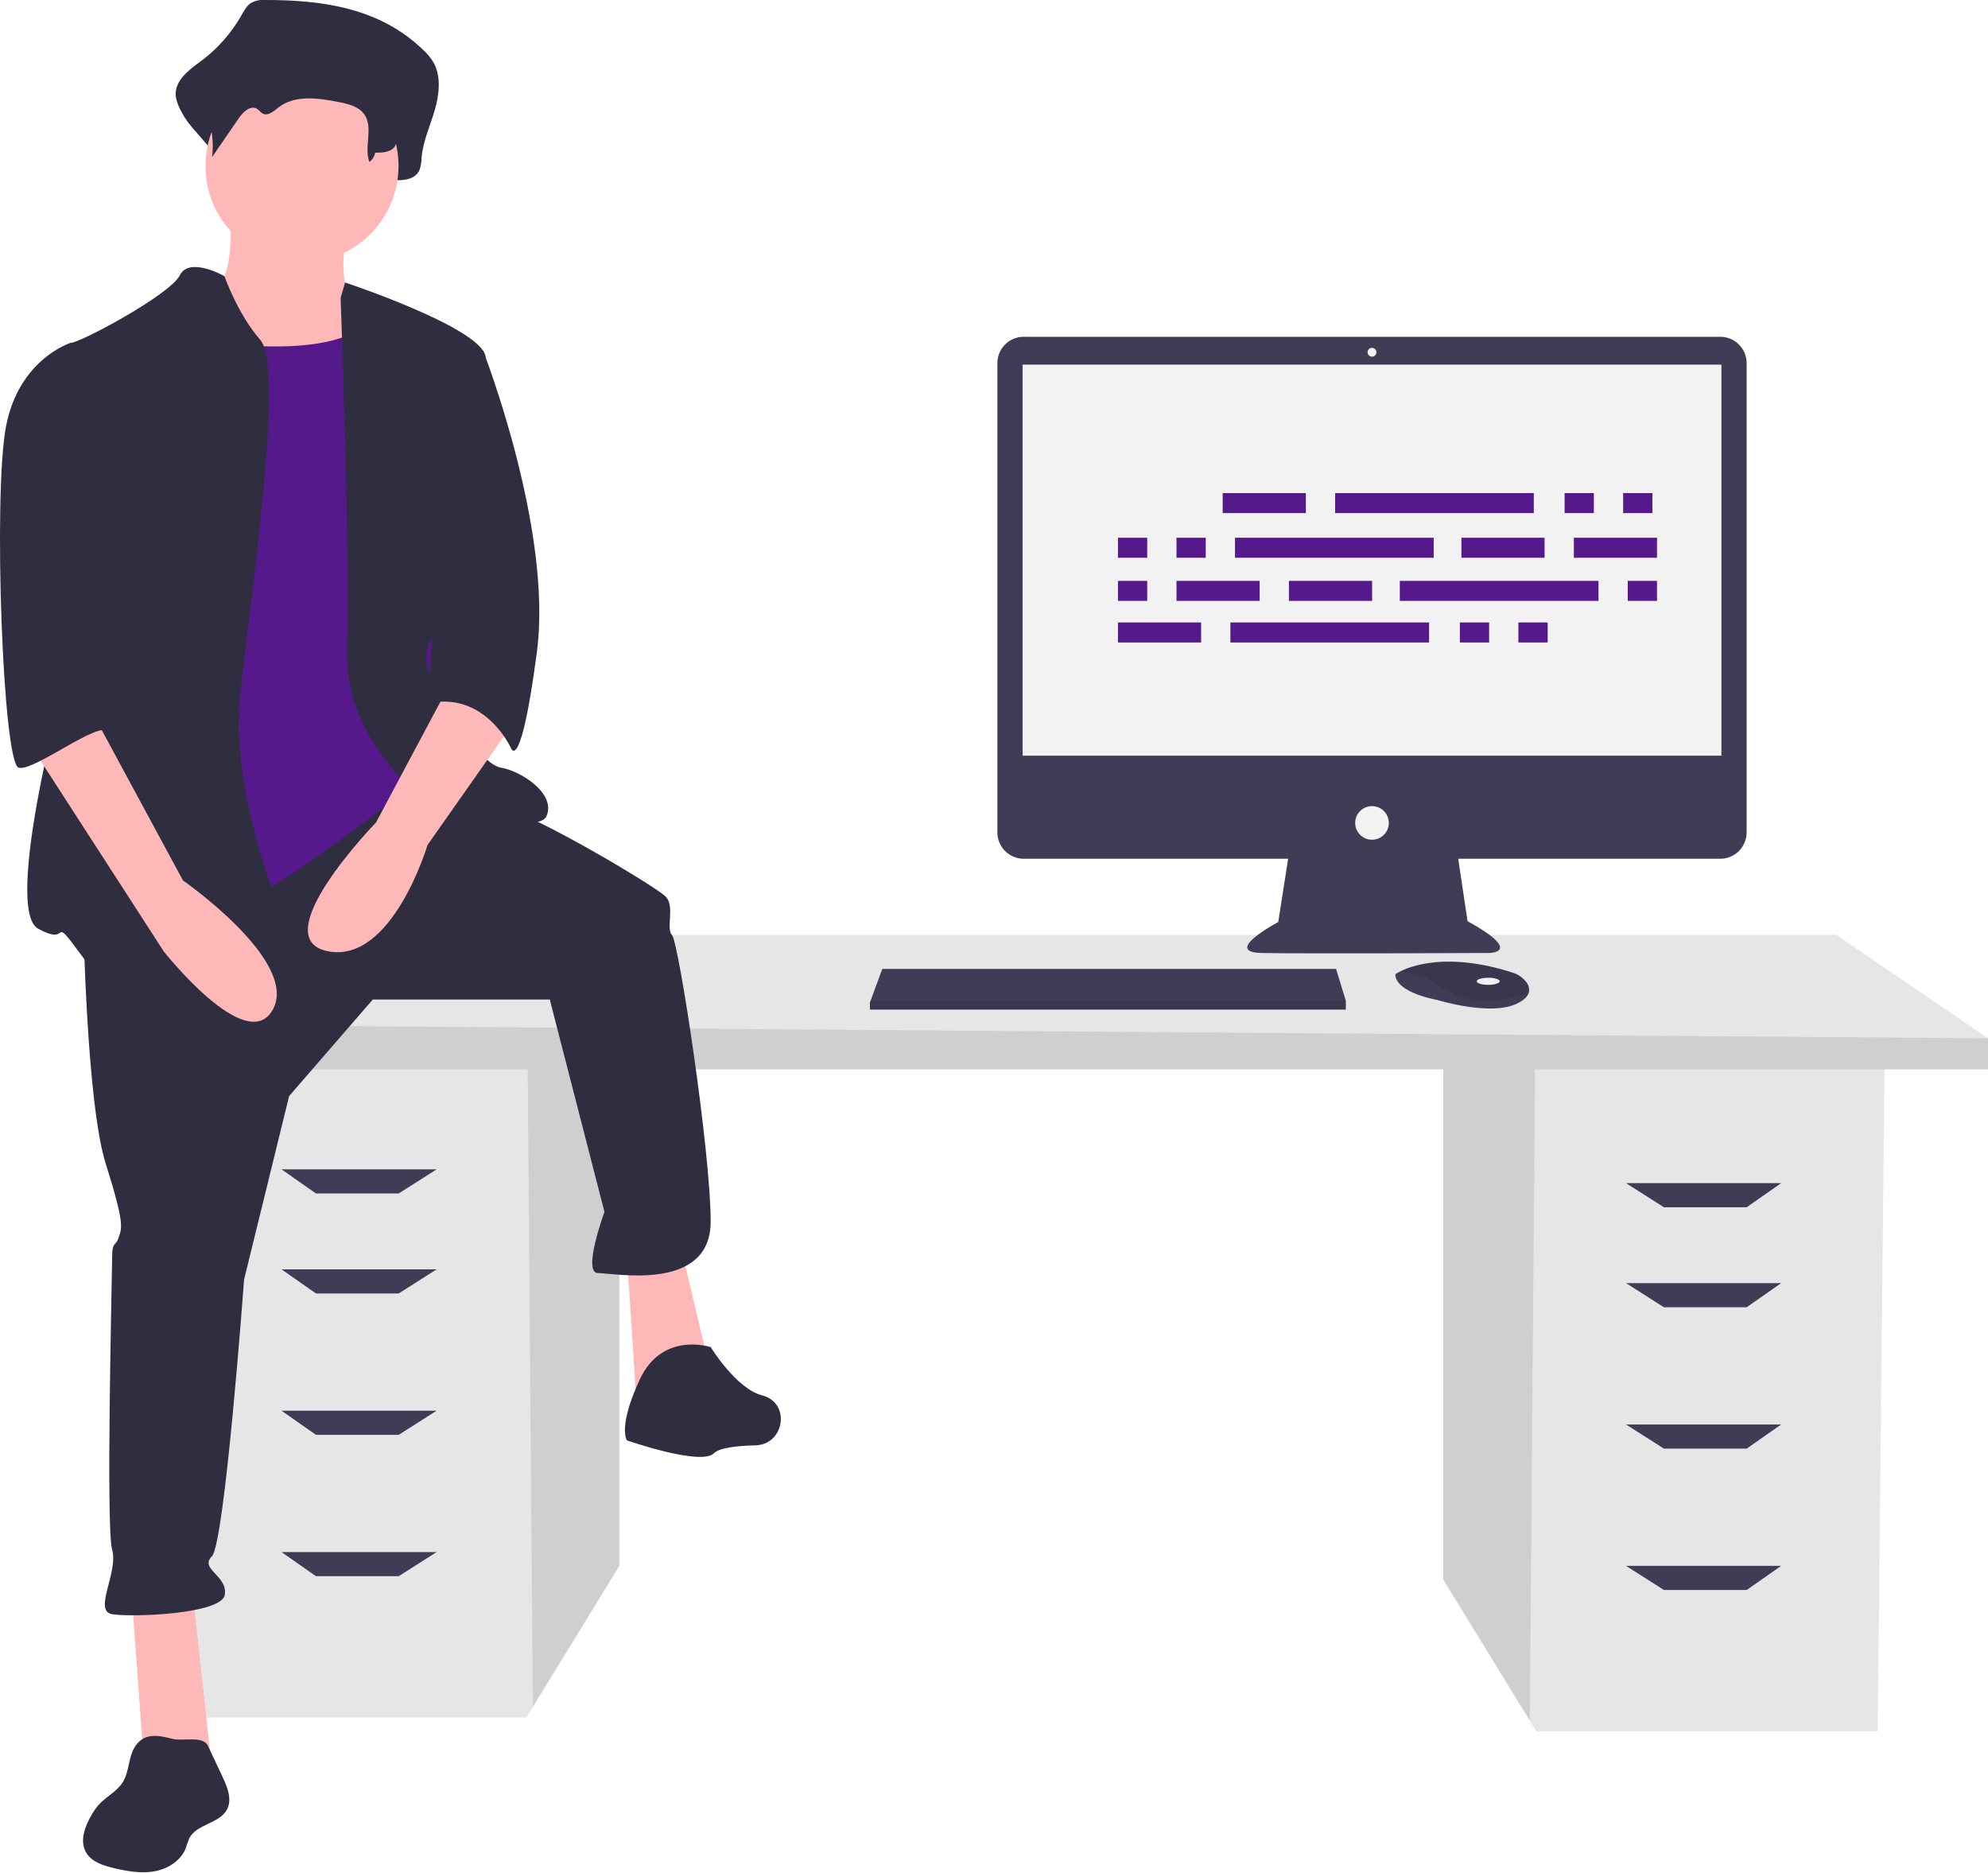
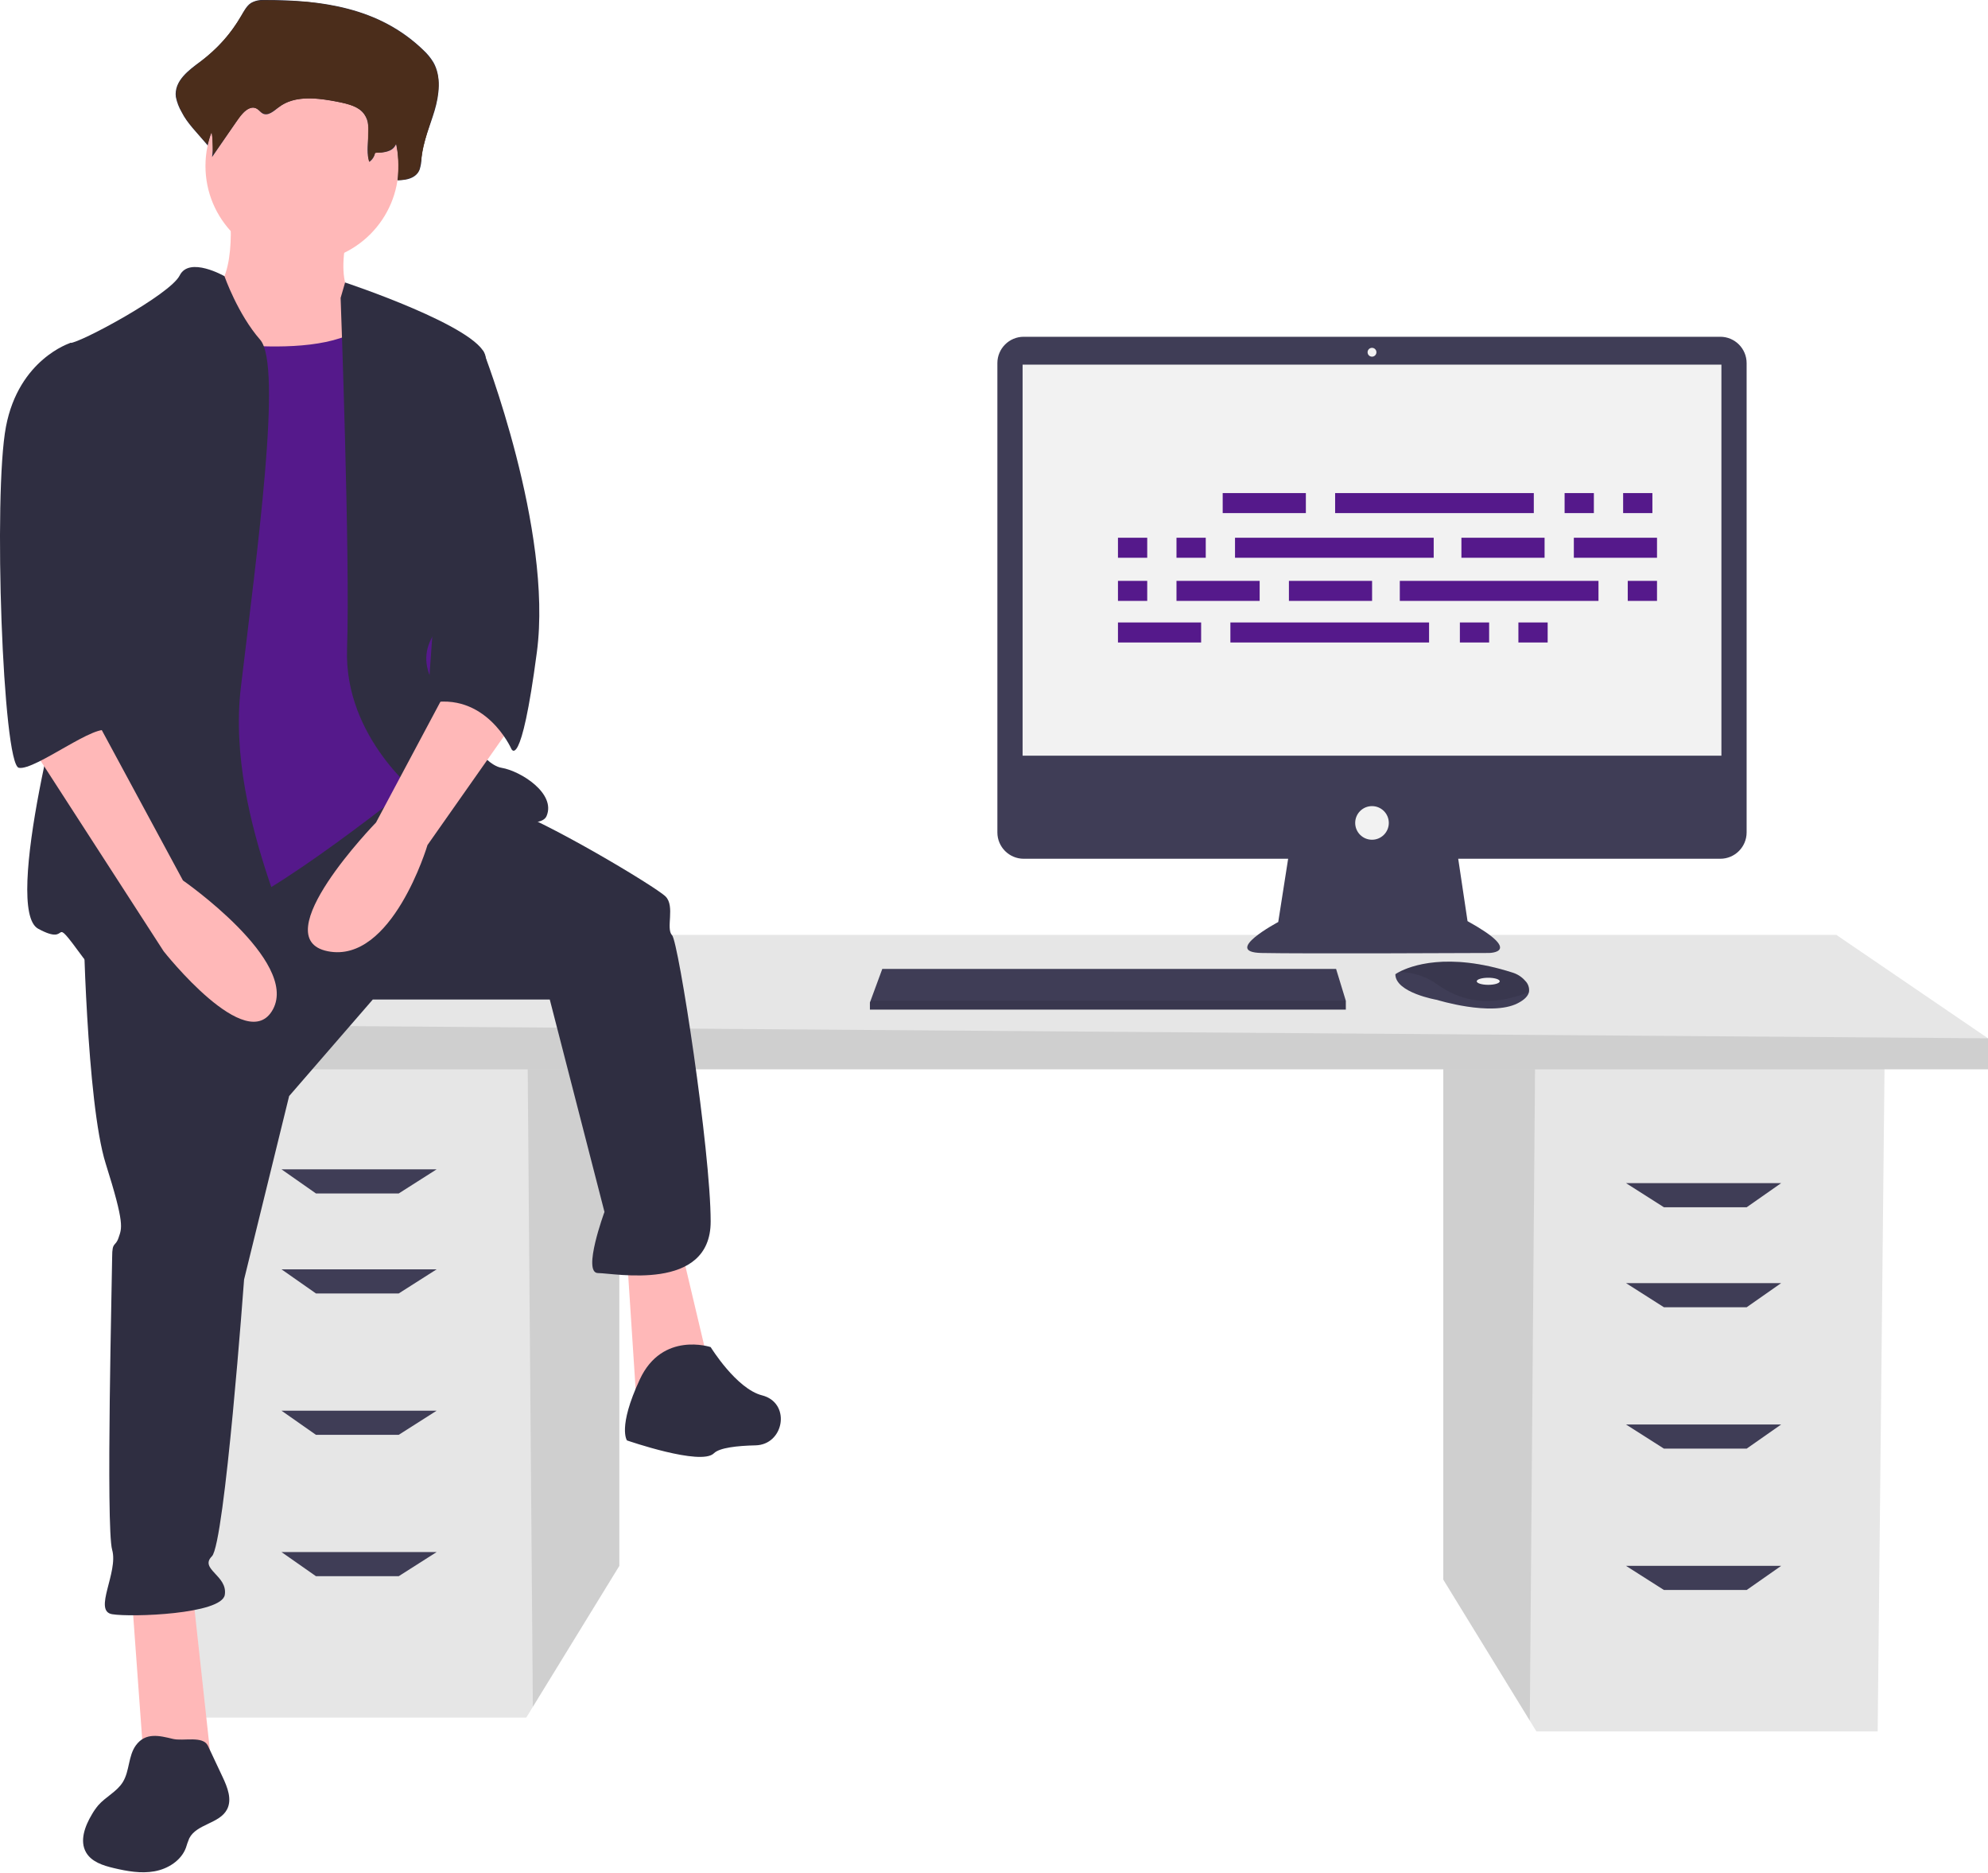
- <svg xmlns="http://www.w3.org/2000/svg" id="b52d7e2d-d80f-4111-b6ed-d15502ee1edd" data-name="Layer 1" width="711.188" height="669.683" viewBox="0 0 711.188 669.683">
-   <polygon points="516.326 380.018 516.326 565.013 547.27 615.443 549.625 619.279 671.722 619.279 674.189 380.018 516.326 380.018" fill="#e6e6e6" />
-   <polygon points="516.326 380.018 516.326 565.013 547.27 615.443 549.169 380.018 516.326 380.018" opacity="0.1" />
-   <polygon points="221.566 375.084 221.566 560.08 190.622 610.51 188.267 614.345 66.17 614.345 63.703 375.084 221.566 375.084" fill="#e6e6e6" />
-   <polygon points="221.566 375.084 221.566 560.08 190.622 610.51 188.723 375.084 221.566 375.084" opacity="0.1" />
-   <polygon points="711.188 371.385 711.188 382.484 47.67 382.484 47.67 366.451 109.335 334.385 656.923 334.385 711.188 371.385" fill="#e6e6e6" />
-   <polygon points="711.188 371.385 711.188 382.484 47.67 382.484 47.67 366.451 711.188 371.385" opacity="0.1" />
-   <polygon points="142.635 426.883 113.035 426.883 100.702 418.25 156.201 418.25 142.635 426.883" fill="#3f3d56" />
-   <polygon points="142.635 462.649 113.035 462.649 100.702 454.016 156.201 454.016 142.635 462.649" fill="#3f3d56" />
-   <polygon points="142.635 513.215 113.035 513.215 100.702 504.581 156.201 504.581 142.635 513.215" fill="#3f3d56" />
-   <polygon points="142.635 563.78 113.035 563.78 100.702 555.147 156.201 555.147 142.635 563.78" fill="#3f3d56" />
-   <polygon points="595.257 431.816 624.857 431.816 637.19 423.183 581.691 423.183 595.257 431.816" fill="#3f3d56" />
-   <polygon points="595.257 467.582 624.857 467.582 637.19 458.949 581.691 458.949 595.257 467.582" fill="#3f3d56" />
-   <polygon points="595.257 518.148 624.857 518.148 637.19 509.515 581.691 509.515 595.257 518.148" fill="#3f3d56" />
-   <polygon points="595.257 568.713 624.857 568.713 637.19 560.08 581.691 560.08 595.257 568.713" fill="#3f3d56" />
-   <path d="M859.82,235.615H610.634a9.423,9.423,0,0,0-9.424,9.424V412.897a9.423,9.423,0,0,0,9.424,9.424h94.593l-3.544,22.626s-20.253,10.759-6.013,11.076,81.328,0,81.328,0,12.974,0-7.595-11.392l-3.334-22.31h93.75a9.423,9.423,0,0,0,9.424-9.424V245.039A9.423,9.423,0,0,0,859.82,235.615Z" transform="translate(-244.406 -115.1587)" fill="#3f3d56" />
-   <rect x="365.823" y="130.424" width="249.996" height="139.871" fill="#f2f2f2" />
-   <circle cx="490.821" cy="125.994" r="1.582" fill="#f2f2f2" />
-   <circle cx="490.821" cy="294.346" r="6.013" fill="#f2f2f2" />
-   <polygon points="481.452 357.952 481.452 361.117 311.202 361.117 311.202 358.585 311.436 357.952 315.632 346.56 477.971 346.56 481.452 357.952" fill="#3f3d56" />
-   <path d="M791.376,470.013c-.31,1.326-1.481,2.725-4.127,4.047-9.493,4.747-28.797-1.266-28.797-1.266s-14.873-2.532-14.873-9.177a11.866,11.866,0,0,1,1.304-.775c3.991-2.112,17.225-7.322,40.691.221a9.786,9.786,0,0,1,4.46,2.923A4.667,4.667,0,0,1,791.376,470.013Z" transform="translate(-244.406 -115.1587)" fill="#3f3d56" />
-   <path d="M791.376,470.013c-11.62,4.452-21.977,4.785-32.607-2.598a23.343,23.343,0,0,0-13.886-4.573c3.991-2.112,17.225-7.322,40.691.221a9.786,9.786,0,0,1,4.46,2.923A4.667,4.667,0,0,1,791.376,470.013Z" transform="translate(-244.406 -115.1587)" opacity="0.1" />
-   <ellipse cx="532.4" cy="350.99" rx="4.114" ry="1.266" fill="#f2f2f2" />
-   <polygon points="481.452 357.952 481.452 361.117 311.202 361.117 311.202 358.585 311.436 357.952 481.452 357.952" opacity="0.1" />
-   <path d="M339.068,115.159a8.554,8.554,0,0,0-4.961,1.108c-1.476,1.011-2.406,2.782-3.356,4.429a52.986,52.986,0,0,1-14.434,16.305c-4.289,3.142-9.742,7.06-9.008,12.853a17.372,17.372,0,0,0,2.091,5.426c3.957,7.987,14.754,14.159,13.692,23.273,3.931-6.581-1.327-9.835,2.604-16.416,1.872-3.134,5.124-6.672,7.951-4.704.946.659,1.568,1.841,2.553,2.419,2.351,1.38,4.853-1.258,6.934-3.126,7.177-6.443,17.383-4.755,26.314-2.747,4.216.948,8.847,2.191,11.34,6.221,3.277,5.298-3.113,11.02-4.728,17.01a3.264,3.264,0,0,0,3.503,4.062c2.68-.264,5.854-.481,6.013-1.657,3.372.12,7.503-.262,8.947-3.772a14.762,14.762,0,0,0,.693-4.293c.53-5.897,3.033-11.277,4.691-16.89s2.379-12.191-.419-17.167a19.864,19.864,0,0,0-3.666-4.456C379.94,117.67,359.063,115.136,339.068,115.159Z" transform="translate(-244.406 -115.1587)" fill="#2f2e41" />
-   <path d="M326.544,190.064s3.453,28.778-9.209,31.081,11.511,41.441,11.511,41.441l57.557,6.907-13.814-46.045s-9.209-3.453-3.453-26.476S326.544,190.064,326.544,190.064Z" transform="translate(-244.406 -115.1587)" fill="#ffb8b8" />
-   <polygon points="47.028 569.318 51.633 632.631 75.806 632.631 68.9 569.318 47.028 569.318" fill="#ffb8b8" />
-   <polygon points="224.303 449.6 227.756 502.552 254.233 491.041 243.872 447.298 224.303 449.6" fill="#ffb8b8" />
-   <path d="M274.167,442.738s1.151,66.766,8.058,88.637,5.756,23.023,4.605,26.476-2.302,1.151-2.302,6.907-2.302,96.695,0,104.753-6.907,21.872,0,23.023,39.139,0,40.29-6.907-9.209-9.209-4.605-13.814,11.511-98.998,11.511-98.998l16.116-65.615,29.93-34.534H441.082l19.569,75.975s-8.058,21.872-2.302,21.872,40.29,6.907,40.29-18.418S487.127,451.947,484.825,449.645s1.151-10.36-2.302-13.814-43.743-27.627-58.708-32.232S387.857,393.515,387.857,393.515Z" transform="translate(-244.406 -115.1587)" fill="#2f2e41" />
-   <path d="M498.639,596.991s-17.267-5.756-25.325,11.511-4.605,21.872-4.605,21.872,26.476,9.209,31.081,4.605c2.003-2.003,8.365-2.699,14.913-2.846,9.973-.224,12.626-14.333,3.207-17.619q-.421-.147-.853-.255C507.848,611.955,498.639,596.991,498.639,596.991Z" transform="translate(-244.406 -115.1587)" fill="#2f2e41" />
-   <circle cx="108.038" cy="59.365" r="34.534" fill="#ffb8b8" />
-   <path d="M307.55,235.534s56.406,11.511,70.219-6.907,19.569,51.801,19.569,51.801l6.907,73.673-10.36,40.29s-54.103,43.743-71.37,47.197-43.743,5.756-43.743,5.756,8.058-127.776,8.058-130.078S307.55,235.534,307.55,235.534Z" transform="translate(-244.406 -115.1587)" fill="#55198b" />
-   <path d="M324.704,213.945s-12.55-7.189-16.003-.282S273.016,237.836,269.562,237.836s6.907,95.544,2.302,107.056S245.389,440.436,258.051,447.343s3.453-6.907,16.116,10.36,74.824,17.267,78.277,10.36-27.627-58.708-21.872-107.056,14.965-115.114,6.907-124.323S324.704,213.945,324.704,213.945Z" transform="translate(-244.406 -115.1587)" fill="#2f2e41" />
-   <path d="M366.258,221.72l1.603-5.518s47.895,15.878,50.198,26.238,1.151,82.882-6.907,88.637-19.569,14.965-11.511,28.778,17.267,28.778,24.174,29.93,19.569,9.209,16.116,17.267-44.894-6.907-44.894-6.907-27.627-20.72-26.476-52.952S366.258,221.72,366.258,221.72Z" transform="translate(-244.406 -115.1587)" fill="#2f2e41" />
-   <path d="M406.548,357.554l-27.627,51.801s-40.29,41.441-17.267,46.045,35.685-37.987,35.685-37.987l29.93-42.592Z" transform="translate(-244.406 -115.1587)" fill="#ffb8b8" />
-   <path d="M340.75,124.195a7.838,7.838,0,0,0-4.039.783,9.413,9.413,0,0,0-2.732,3.131,39.773,39.773,0,0,1-11.75,11.524c-3.491,2.221-7.93,4.99-7.333,9.084a11.359,11.359,0,0,0,1.702,3.835,30.163,30.163,0,0,1,3.665,18.801l9.6-13.954c1.524-2.215,4.171-4.715,6.472-3.324.77.466,1.276,1.301,2.078,1.71,1.914.975,3.95-.889,5.644-2.21,5.842-4.554,14.15-3.361,21.421-1.942,3.432.67,7.202,1.549,9.231,4.397,3.372,4.733-.149,11.572,1.819,17.04a5.023,5.023,0,0,0,2.079-3.317c2.745.085,6.107-.185,7.283-2.666a9.188,9.188,0,0,0,.564-3.034c.432-4.168,2.469-7.971,3.819-11.938s1.937-8.616-.341-12.133a14.681,14.681,0,0,0-2.984-3.149C374.022,125.97,357.027,124.178,340.75,124.195Z" transform="translate(-244.406 -115.1587)" fill="#2f2e41" />
-   <path d="M406.548,237.836l10.725,2.847s24.96,63.919,19.204,107.662-9.209,34.534-9.209,34.534-9.209-20.72-29.93-16.116Z" transform="translate(-244.406 -115.1587)" fill="#2f2e41" />
-   <path d="M293.029,739.422c-2.776,3.772-2.219,9.165-4.678,13.151-2.131,3.455-6.148,5.267-8.814,8.329a22.326,22.326,0,0,0-2.266,3.26c-2.473,4.143-4.483,9.452-2.048,13.616,1.959,3.35,6.078,4.66,9.855,5.552,4.774,1.128,9.734,2.031,14.564,1.169s9.549-3.819,11.271-8.412a32.5,32.5,0,0,1,1.205-3.401c2.617-5.153,10.827-5.209,13.506-10.33,1.875-3.584.151-7.916-1.571-11.576l-5.261-11.177c-1.746-3.709-8.824-1.576-12.513-2.465C301.465,735.978,296.491,734.701,293.029,739.422Z" transform="translate(-244.406 -115.1587)" fill="#2f2e41" />
-   <path d="M254.598,380.577l48.348,74.824s29.93,37.987,39.139,20.72-32.232-46.045-32.232-46.045L278.772,372.519Z" transform="translate(-244.406 -115.1587)" fill="#ffb8b8" />
-   <path d="M278.772,240.138,269.562,237.836s-18.418,5.756-23.023,29.93-1.151,120.869,4.605,122.02,28.427-16.837,32.056-13.023-7.882-15.756-4.429-26.116S278.772,240.138,278.772,240.138Z" transform="translate(-244.406 -115.1587)" fill="#2f2e41" />
+ <svg xmlns="http://www.w3.org/2000/svg" id="b52d7e2d-d80f-4111-b6ed-d15502ee1edd" data-name="Layer 1" width="711.188" height="669.683" viewBox="0 0 711.188 669.683" version="1.1">
+   <defs id="defs104" />
+   <polygon points="516.326 380.018 516.326 565.013 547.27 615.443 549.625 619.279 671.722 619.279 674.189 380.018 516.326 380.018" fill="#e6e6e6" id="polygon4" />
+   <polygon points="516.326 380.018 516.326 565.013 547.27 615.443 549.169 380.018 516.326 380.018" opacity="0.1" id="polygon6" />
+   <polygon points="221.566 375.084 221.566 560.08 190.622 610.51 188.267 614.345 66.17 614.345 63.703 375.084 221.566 375.084" fill="#e6e6e6" id="polygon8" />
+   <polygon points="221.566 375.084 221.566 560.08 190.622 610.51 188.723 375.084 221.566 375.084" opacity="0.1" id="polygon10" />
+   <polygon points="711.188 371.385 711.188 382.484 47.67 382.484 47.67 366.451 109.335 334.385 656.923 334.385 711.188 371.385" fill="#e6e6e6" id="polygon12" />
+   <polygon points="711.188 371.385 711.188 382.484 47.67 382.484 47.67 366.451 711.188 371.385" opacity="0.1" id="polygon14" />
+   <polygon points="142.635 426.883 113.035 426.883 100.702 418.25 156.201 418.25 142.635 426.883" fill="#3f3d56" id="polygon16" />
+   <polygon points="142.635 462.649 113.035 462.649 100.702 454.016 156.201 454.016 142.635 462.649" fill="#3f3d56" id="polygon18" />
+   <polygon points="142.635 513.215 113.035 513.215 100.702 504.581 156.201 504.581 142.635 513.215" fill="#3f3d56" id="polygon20" />
+   <polygon points="142.635 563.78 113.035 563.78 100.702 555.147 156.201 555.147 142.635 563.78" fill="#3f3d56" id="polygon22" />
+   <polygon points="595.257 431.816 624.857 431.816 637.19 423.183 581.691 423.183 595.257 431.816" fill="#3f3d56" id="polygon24" />
+   <polygon points="595.257 467.582 624.857 467.582 637.19 458.949 581.691 458.949 595.257 467.582" fill="#3f3d56" id="polygon26" />
+   <polygon points="595.257 518.148 624.857 518.148 637.19 509.515 581.691 509.515 595.257 518.148" fill="#3f3d56" id="polygon28" />
+   <polygon points="595.257 568.713 624.857 568.713 637.19 560.08 581.691 560.08 595.257 568.713" fill="#3f3d56" id="polygon30" />
+   <path d="M859.82,235.615H610.634a9.423,9.423,0,0,0-9.424,9.424V412.897a9.423,9.423,0,0,0,9.424,9.424h94.593l-3.544,22.626s-20.253,10.759-6.013,11.076,81.328,0,81.328,0,12.974,0-7.595-11.392l-3.334-22.31h93.75a9.423,9.423,0,0,0,9.424-9.424V245.039A9.423,9.423,0,0,0,859.82,235.615Z" transform="translate(-244.406 -115.1587)" fill="#3f3d56" id="path32" />
+   <rect x="365.823" y="130.424" width="249.996" height="139.871" fill="#f2f2f2" id="rect34" />
+   <circle cx="490.821" cy="125.994" r="1.582" fill="#f2f2f2" id="circle36" />
+   <circle cx="490.821" cy="294.346" r="6.013" fill="#f2f2f2" id="circle38" />
+   <polygon points="481.452 357.952 481.452 361.117 311.202 361.117 311.202 358.585 311.436 357.952 315.632 346.56 477.971 346.56 481.452 357.952" fill="#3f3d56" id="polygon40" />
+   <path d="M791.376,470.013c-.31,1.326-1.481,2.725-4.127,4.047-9.493,4.747-28.797-1.266-28.797-1.266s-14.873-2.532-14.873-9.177a11.866,11.866,0,0,1,1.304-.775c3.991-2.112,17.225-7.322,40.691.221a9.786,9.786,0,0,1,4.46,2.923A4.667,4.667,0,0,1,791.376,470.013Z" transform="translate(-244.406 -115.1587)" fill="#3f3d56" id="path42" />
+   <path d="M791.376,470.013c-11.62,4.452-21.977,4.785-32.607-2.598a23.343,23.343,0,0,0-13.886-4.573c3.991-2.112,17.225-7.322,40.691.221a9.786,9.786,0,0,1,4.46,2.923A4.667,4.667,0,0,1,791.376,470.013Z" transform="translate(-244.406 -115.1587)" opacity="0.1" id="path44" />
+   <ellipse cx="532.4" cy="350.99" rx="4.114" ry="1.266" fill="#f2f2f2" id="ellipse46" />
+   <polygon points="481.452 357.952 481.452 361.117 311.202 361.117 311.202 358.585 311.436 357.952 481.452 357.952" opacity="0.1" id="polygon48" />
+   <path d="M339.068,115.159a8.554,8.554,0,0,0-4.961,1.108c-1.476,1.011-2.406,2.782-3.356,4.429a52.986,52.986,0,0,1-14.434,16.305c-4.289,3.142-9.742,7.06-9.008,12.853a17.372,17.372,0,0,0,2.091,5.426c3.957,7.987,14.754,14.159,13.692,23.273,3.931-6.581-1.327-9.835,2.604-16.416,1.872-3.134,5.124-6.672,7.951-4.704.946.659,1.568,1.841,2.553,2.419,2.351,1.38,4.853-1.258,6.934-3.126,7.177-6.443,17.383-4.755,26.314-2.747,4.216.948,8.847,2.191,11.34,6.221,3.277,5.298-3.113,11.02-4.728,17.01a3.264,3.264,0,0,0,3.503,4.062c2.68-.264,5.854-.481,6.013-1.657,3.372.12,7.503-.262,8.947-3.772a14.762,14.762,0,0,0,.693-4.293c.53-5.897,3.033-11.277,4.691-16.89s2.379-12.191-.419-17.167a19.864,19.864,0,0,0-3.666-4.456C379.94,117.67,359.063,115.136,339.068,115.159Z" transform="translate(-244.406 -115.1587)" fill="#2f2e41" id="path50" />
+   <path d="M326.544,190.064s3.453,28.778-9.209,31.081,11.511,41.441,11.511,41.441l57.557,6.907-13.814-46.045s-9.209-3.453-3.453-26.476S326.544,190.064,326.544,190.064Z" transform="translate(-244.406 -115.1587)" fill="#ffb8b8" id="path52" />
+   <polygon points="47.028 569.318 51.633 632.631 75.806 632.631 68.9 569.318 47.028 569.318" fill="#ffb8b8" id="polygon54" />
+   <polygon points="224.303 449.6 227.756 502.552 254.233 491.041 243.872 447.298 224.303 449.6" fill="#ffb8b8" id="polygon56" />
+   <path d="M274.167,442.738s1.151,66.766,8.058,88.637,5.756,23.023,4.605,26.476-2.302,1.151-2.302,6.907-2.302,96.695,0,104.753-6.907,21.872,0,23.023,39.139,0,40.29-6.907-9.209-9.209-4.605-13.814,11.511-98.998,11.511-98.998l16.116-65.615,29.93-34.534H441.082l19.569,75.975s-8.058,21.872-2.302,21.872,40.29,6.907,40.29-18.418S487.127,451.947,484.825,449.645s1.151-10.36-2.302-13.814-43.743-27.627-58.708-32.232S387.857,393.515,387.857,393.515Z" transform="translate(-244.406 -115.1587)" fill="#2f2e41" id="path58" />
+   <path d="M498.639,596.991s-17.267-5.756-25.325,11.511-4.605,21.872-4.605,21.872,26.476,9.209,31.081,4.605c2.003-2.003,8.365-2.699,14.913-2.846,9.973-.224,12.626-14.333,3.207-17.619q-.421-.147-.853-.255C507.848,611.955,498.639,596.991,498.639,596.991Z" transform="translate(-244.406 -115.1587)" fill="#2f2e41" id="path60" />
+   <circle cx="108.038" cy="59.365" r="34.534" fill="#ffb8b8" id="circle62" />
+   <path d="M307.55,235.534s56.406,11.511,70.219-6.907,19.569,51.801,19.569,51.801l6.907,73.673-10.36,40.29s-54.103,43.743-71.37,47.197-43.743,5.756-43.743,5.756,8.058-127.776,8.058-130.078S307.55,235.534,307.55,235.534Z" transform="translate(-244.406 -115.1587)" fill="#55198b" id="path64" />
+   <path d="M324.704,213.945s-12.55-7.189-16.003-.282S273.016,237.836,269.562,237.836s6.907,95.544,2.302,107.056S245.389,440.436,258.051,447.343s3.453-6.907,16.116,10.36,74.824,17.267,78.277,10.36-27.627-58.708-21.872-107.056,14.965-115.114,6.907-124.323S324.704,213.945,324.704,213.945Z" transform="translate(-244.406 -115.1587)" fill="#2f2e41" id="path66" />
+   <path d="M366.258,221.72l1.603-5.518s47.895,15.878,50.198,26.238,1.151,82.882-6.907,88.637-19.569,14.965-11.511,28.778,17.267,28.778,24.174,29.93,19.569,9.209,16.116,17.267-44.894-6.907-44.894-6.907-27.627-20.72-26.476-52.952S366.258,221.72,366.258,221.72Z" transform="translate(-244.406 -115.1587)" fill="#2f2e41" id="path68" />
+   <path d="M406.548,357.554l-27.627,51.801s-40.29,41.441-17.267,46.045,35.685-37.987,35.685-37.987l29.93-42.592Z" transform="translate(-244.406 -115.1587)" fill="#ffb8b8" id="path70" />
+   <path d="M340.75,124.195a7.838,7.838,0,0,0-4.039.783,9.413,9.413,0,0,0-2.732,3.131,39.773,39.773,0,0,1-11.75,11.524c-3.491,2.221-7.93,4.99-7.333,9.084a11.359,11.359,0,0,0,1.702,3.835,30.163,30.163,0,0,1,3.665,18.801l9.6-13.954c1.524-2.215,4.171-4.715,6.472-3.324.77.466,1.276,1.301,2.078,1.71,1.914.975,3.95-.889,5.644-2.21,5.842-4.554,14.15-3.361,21.421-1.942,3.432.67,7.202,1.549,9.231,4.397,3.372,4.733-.149,11.572,1.819,17.04a5.023,5.023,0,0,0,2.079-3.317c2.745.085,6.107-.185,7.283-2.666a9.188,9.188,0,0,0,.564-3.034c.432-4.168,2.469-7.971,3.819-11.938s1.937-8.616-.341-12.133a14.681,14.681,0,0,0-2.984-3.149C374.022,125.97,357.027,124.178,340.75,124.195Z" transform="translate(-244.406 -115.1587)" fill="#2f2e41" id="path72" />
+   <path d="M406.548,237.836l10.725,2.847s24.96,63.919,19.204,107.662-9.209,34.534-9.209,34.534-9.209-20.72-29.93-16.116Z" transform="translate(-244.406 -115.1587)" fill="#2f2e41" id="path74" />
+   <path d="M293.029,739.422c-2.776,3.772-2.219,9.165-4.678,13.151-2.131,3.455-6.148,5.267-8.814,8.329a22.326,22.326,0,0,0-2.266,3.26c-2.473,4.143-4.483,9.452-2.048,13.616,1.959,3.35,6.078,4.66,9.855,5.552,4.774,1.128,9.734,2.031,14.564,1.169s9.549-3.819,11.271-8.412a32.5,32.5,0,0,1,1.205-3.401c2.617-5.153,10.827-5.209,13.506-10.33,1.875-3.584.151-7.916-1.571-11.576l-5.261-11.177c-1.746-3.709-8.824-1.576-12.513-2.465C301.465,735.978,296.491,734.701,293.029,739.422Z" transform="translate(-244.406 -115.1587)" fill="#2f2e41" id="path76" />
+   <path d="M254.598,380.577l48.348,74.824s29.93,37.987,39.139,20.72-32.232-46.045-32.232-46.045L278.772,372.519Z" transform="translate(-244.406 -115.1587)" fill="#ffb8b8" id="path78" />
+   <path d="M278.772,240.138,269.562,237.836s-18.418,5.756-23.023,29.93-1.151,120.869,4.605,122.02,28.427-16.837,32.056-13.023-7.882-15.756-4.429-26.116S278.772,240.138,278.772,240.138Z" transform="translate(-244.406 -115.1587)" fill="#2f2e41" id="path80" />
  <g id="f3c2397c-d780-4cc6-97d8-1503d8277a2c" data-name="Group 13">
    <rect id="ad41612f-86f7-46b2-a964-3a5da7bcf3cf" data-name="Rectangle 55" x="437.407" y="176.363" width="29.752" height="7.163" fill="#55198b" />
    <rect id="b9a0b375-cc2a-4c59-8850-661af54e4f62" data-name="Rectangle 56" x="559.722" y="176.363" width="10.468" height="7.163" fill="#55198b" />
    <rect id="e174c2ab-9bc5-41ec-b37c-b06fbf8a9878" data-name="Rectangle 57" x="580.659" y="176.363" width="10.468" height="7.163" fill="#55198b" />
    <rect id="ba2479ac-4c7d-43b4-a028-73b1e20e4002" data-name="Rectangle 58" x="477.628" y="176.363" width="71.075" height="7.163" fill="#55198b" />
    <rect id="ac60ef86-00f2-480b-8171-28b6fdfc1958" data-name="Rectangle 59" x="399.941" y="222.644" width="29.752" height="7.163" fill="#55198b" />
    <rect id="b3d8298d-cd65-487a-8b19-4cee946356e7" data-name="Rectangle 60" x="522.256" y="222.644" width="10.468" height="7.163" fill="#55198b" />
    <rect id="ed27f15f-f0c4-4569-8330-a6688f8e356c" data-name="Rectangle 61" x="543.193" y="222.644" width="10.468" height="7.163" fill="#55198b" />
    <rect id="f685c005-adaf-4d60-acda-005b037d82a6" data-name="Rectangle 62" x="440.162" y="222.644" width="71.075" height="7.163" fill="#55198b" />
    <rect id="eca7c7fc-83f8-48ca-a588-6606db47af3f" data-name="Rectangle 63" x="522.807" y="192.341" width="29.752" height="7.163" fill="#55198b" />
    <rect id="a71b5b2f-f8b9-481d-a301-5e3357e5fe42" data-name="Rectangle 64" x="563.028" y="192.341" width="29.752" height="7.163" fill="#55198b" />
    <rect id="abb3a25a-f854-41fc-8391-e6ad9fbe2417" data-name="Rectangle 66" x="399.941" y="192.341" width="10.468" height="7.163" fill="#55198b" />
    <rect id="add2b425-b775-4eb5-9c25-8c4c14f957c9" data-name="Rectangle 67" x="420.878" y="192.341" width="10.468" height="7.163" fill="#55198b" />
    <rect id="b7159612-3b84-4b0b-a885-612eaab04c06" data-name="Rectangle 68" x="441.815" y="192.341" width="71.075" height="7.163" fill="#55198b" />
    <rect id="edfc7301-4de5-47dc-80e2-1ae2da982d6d" data-name="Rectangle 69" x="461.099" y="207.768" width="29.752" height="7.163" fill="#55198b" />
    <rect id="e1009f91-6275-4375-80fa-0d778e331fdc" data-name="Rectangle 70" x="420.878" y="207.768" width="29.752" height="7.163" fill="#55198b" />
    <rect id="a060fb9f-1f1a-4862-9a69-16dd49199e18" data-name="Rectangle 71" x="399.941" y="207.768" width="10.468" height="7.163" fill="#55198b" />
    <rect id="b6754d5f-104f-449c-b9a9-cf9ac82bf5fe" data-name="Rectangle 73" x="582.312" y="207.768" width="10.468" height="7.163" fill="#55198b" />
    <rect id="e6ed1ccd-2cfd-450f-a339-07df3a1ee6bb" data-name="Rectangle 74" x="500.768" y="207.768" width="71.075" height="7.163" fill="#55198b" />
  </g>
+   <path style="fill:#502d16;stroke:#502d16;stroke-width:0.196;stroke-dashoffset:1.111;fill-opacity:0.855;stroke-opacity:0.855" d="m 142.569,60.563 c 0.062,-2.086 -0.064,-5.035 -0.28,-6.554 l -0.392,-2.761 -1.21,1.264 c -1.226,1.281 -3.289,2.009 -5.691,2.009 -0.749,0 -1.016,0.182 -1.171,0.796 -0.11,0.438 -0.548,1.124 -0.974,1.524 l -0.774,0.728 -0.2,-1.441 c -0.11,-0.793 -0.159,-3.975 -0.108,-7.071 0.088,-5.38 0.057,-5.701 -0.707,-7.239 -1.388,-2.797 -3.752,-4.132 -9.467,-5.35 -10.138,-2.159 -16.672,-1.778 -21.157,1.235 -0.891,0.598 -2.224,1.498 -2.964,1.999 -1.759,1.191 -2.982,1.169 -4.403,-0.078 -1.417,-1.244 -2.5,-1.521 -3.813,-0.977 -1.878,0.778 -2.902,1.974 -7.944,9.287 -2.749,3.987 -5.018,7.249 -5.042,7.249 -0.024,-2.68e-4 -0.069,-1.658 -0.101,-3.684 -0.032,-2.026 -0.208,-3.834 -0.392,-4.017 -0.287,-0.287 -0.803,1.044 -1.487,3.835 -0.077,0.314 -5.055,-5.347 -7.084,-8.055 -2.086,-2.784 -3.835,-6.725 -4.001,-9.014 -0.28,-3.87 1.528,-6.579 7.462,-11.182 7.086,-5.497 11.358,-10.126 15.252,-16.527 3.966,-6.52 3.926,-6.502 14.246,-6.222 4.136,0.112 8.86,0.361 10.499,0.553 16.181,1.894 27.217,6.096 37.179,14.155 7.076,5.724 9.452,10.273 8.868,16.978 -0.299,3.438 -0.894,5.84 -3.178,12.846 -1.086,3.331 -2.204,7.504 -2.482,9.272 -0.944,5.986 -1.113,6.711 -1.783,7.651 -0.783,1.099 -3.21,2.206 -5.323,2.428 l -1.49,0.156 z" id="path931" />
</svg>
